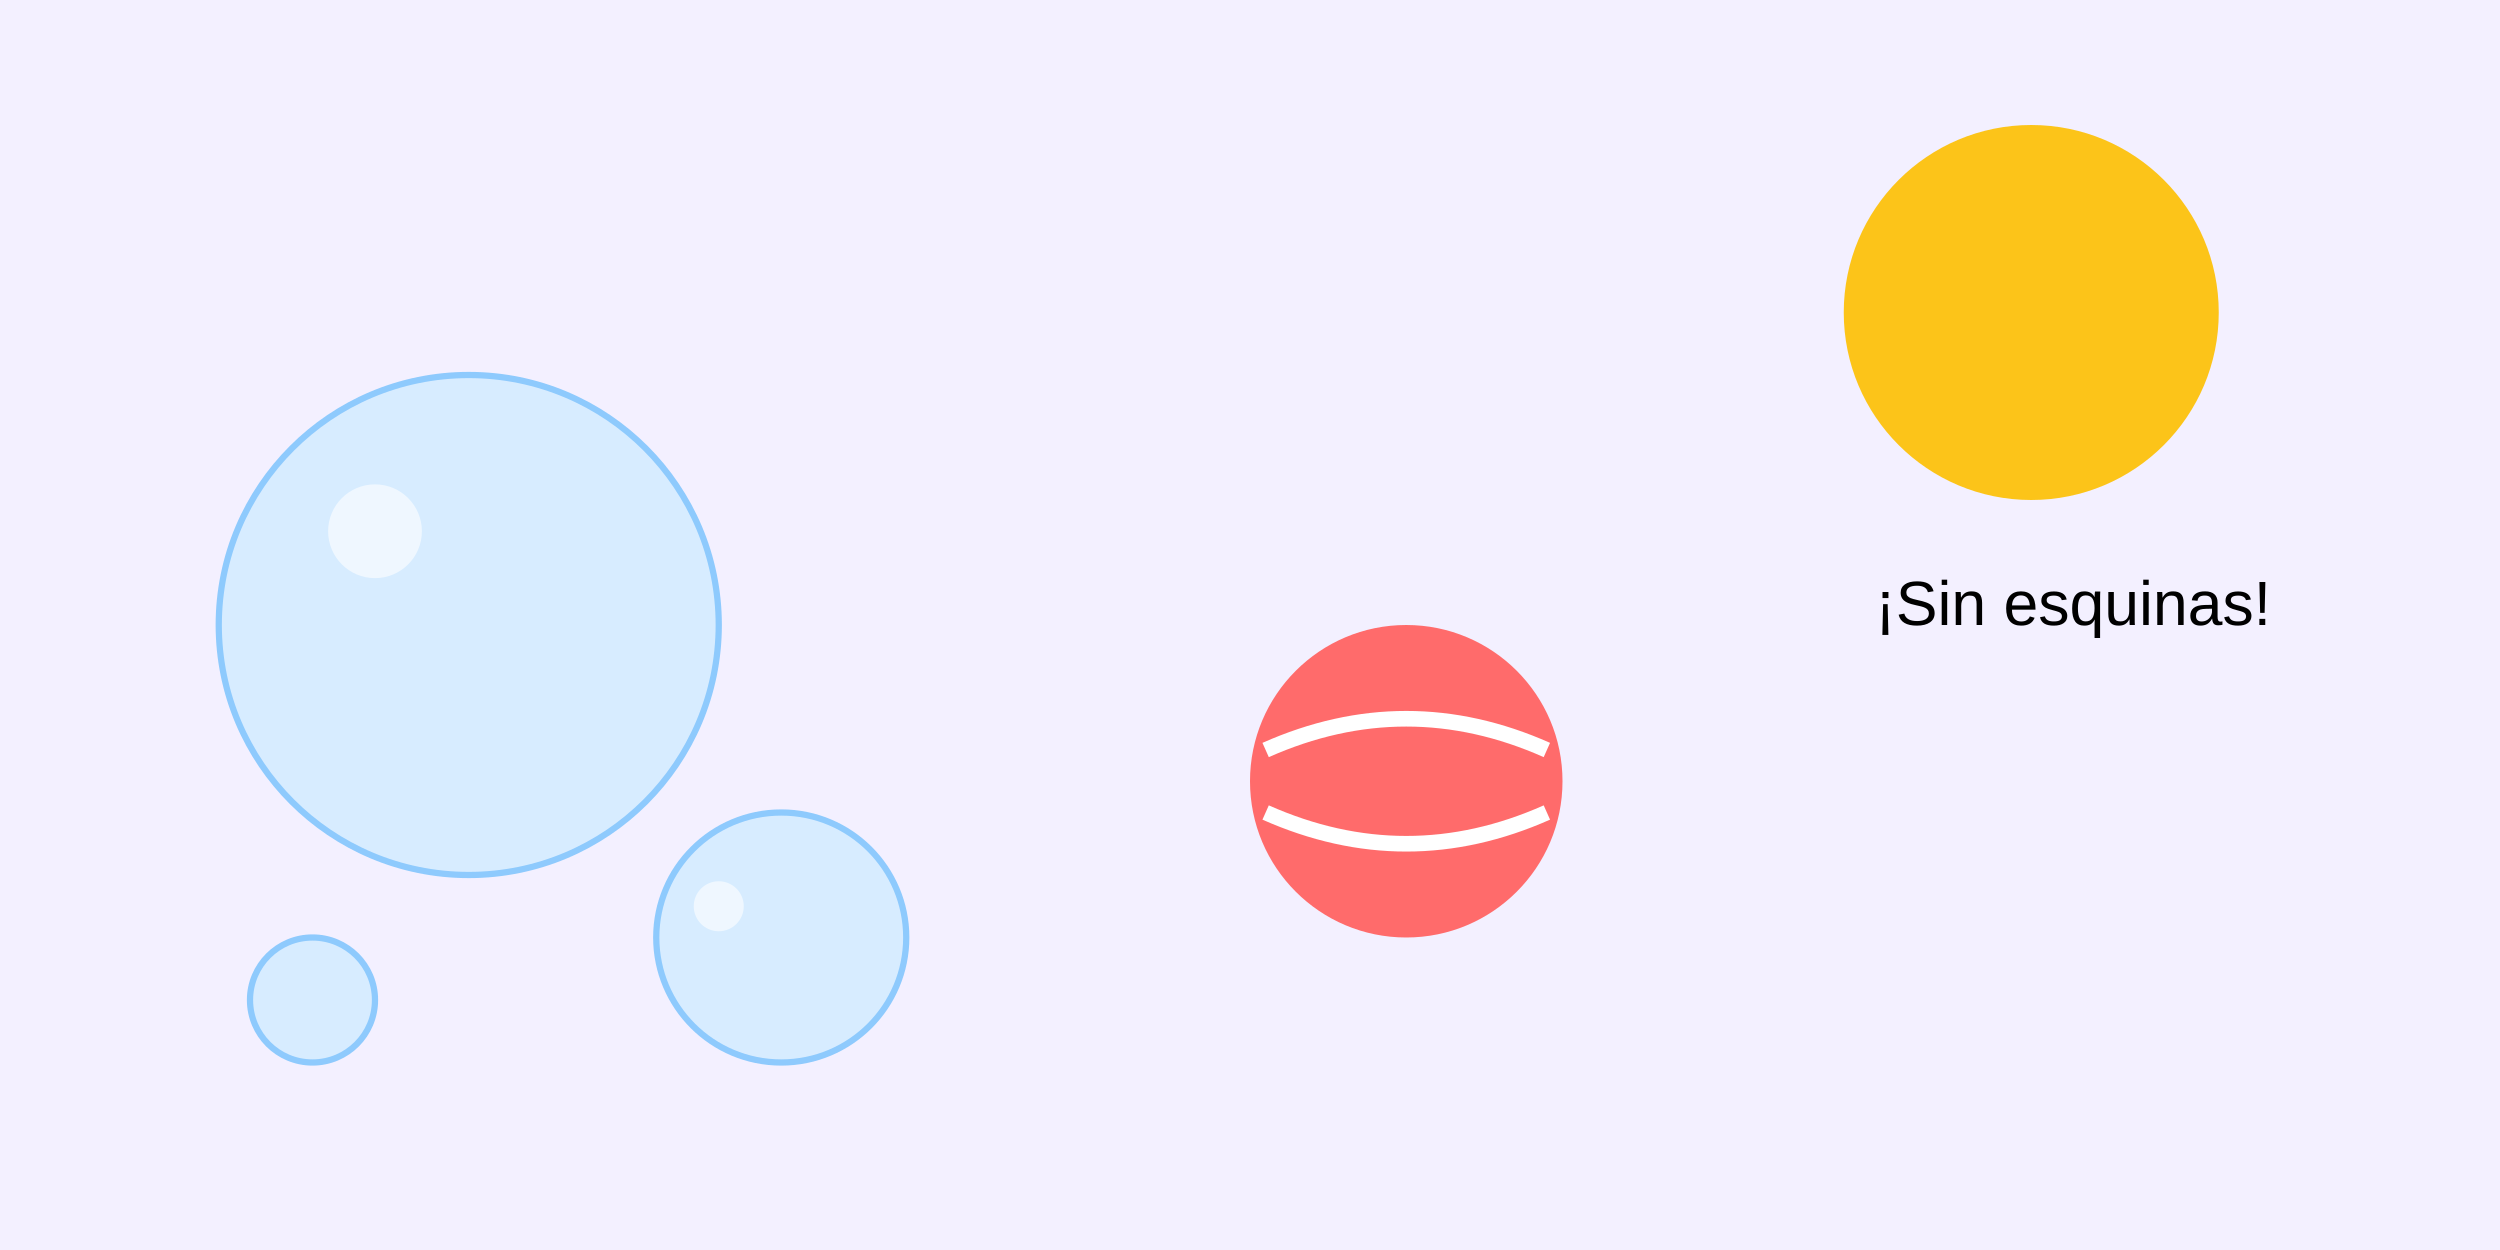
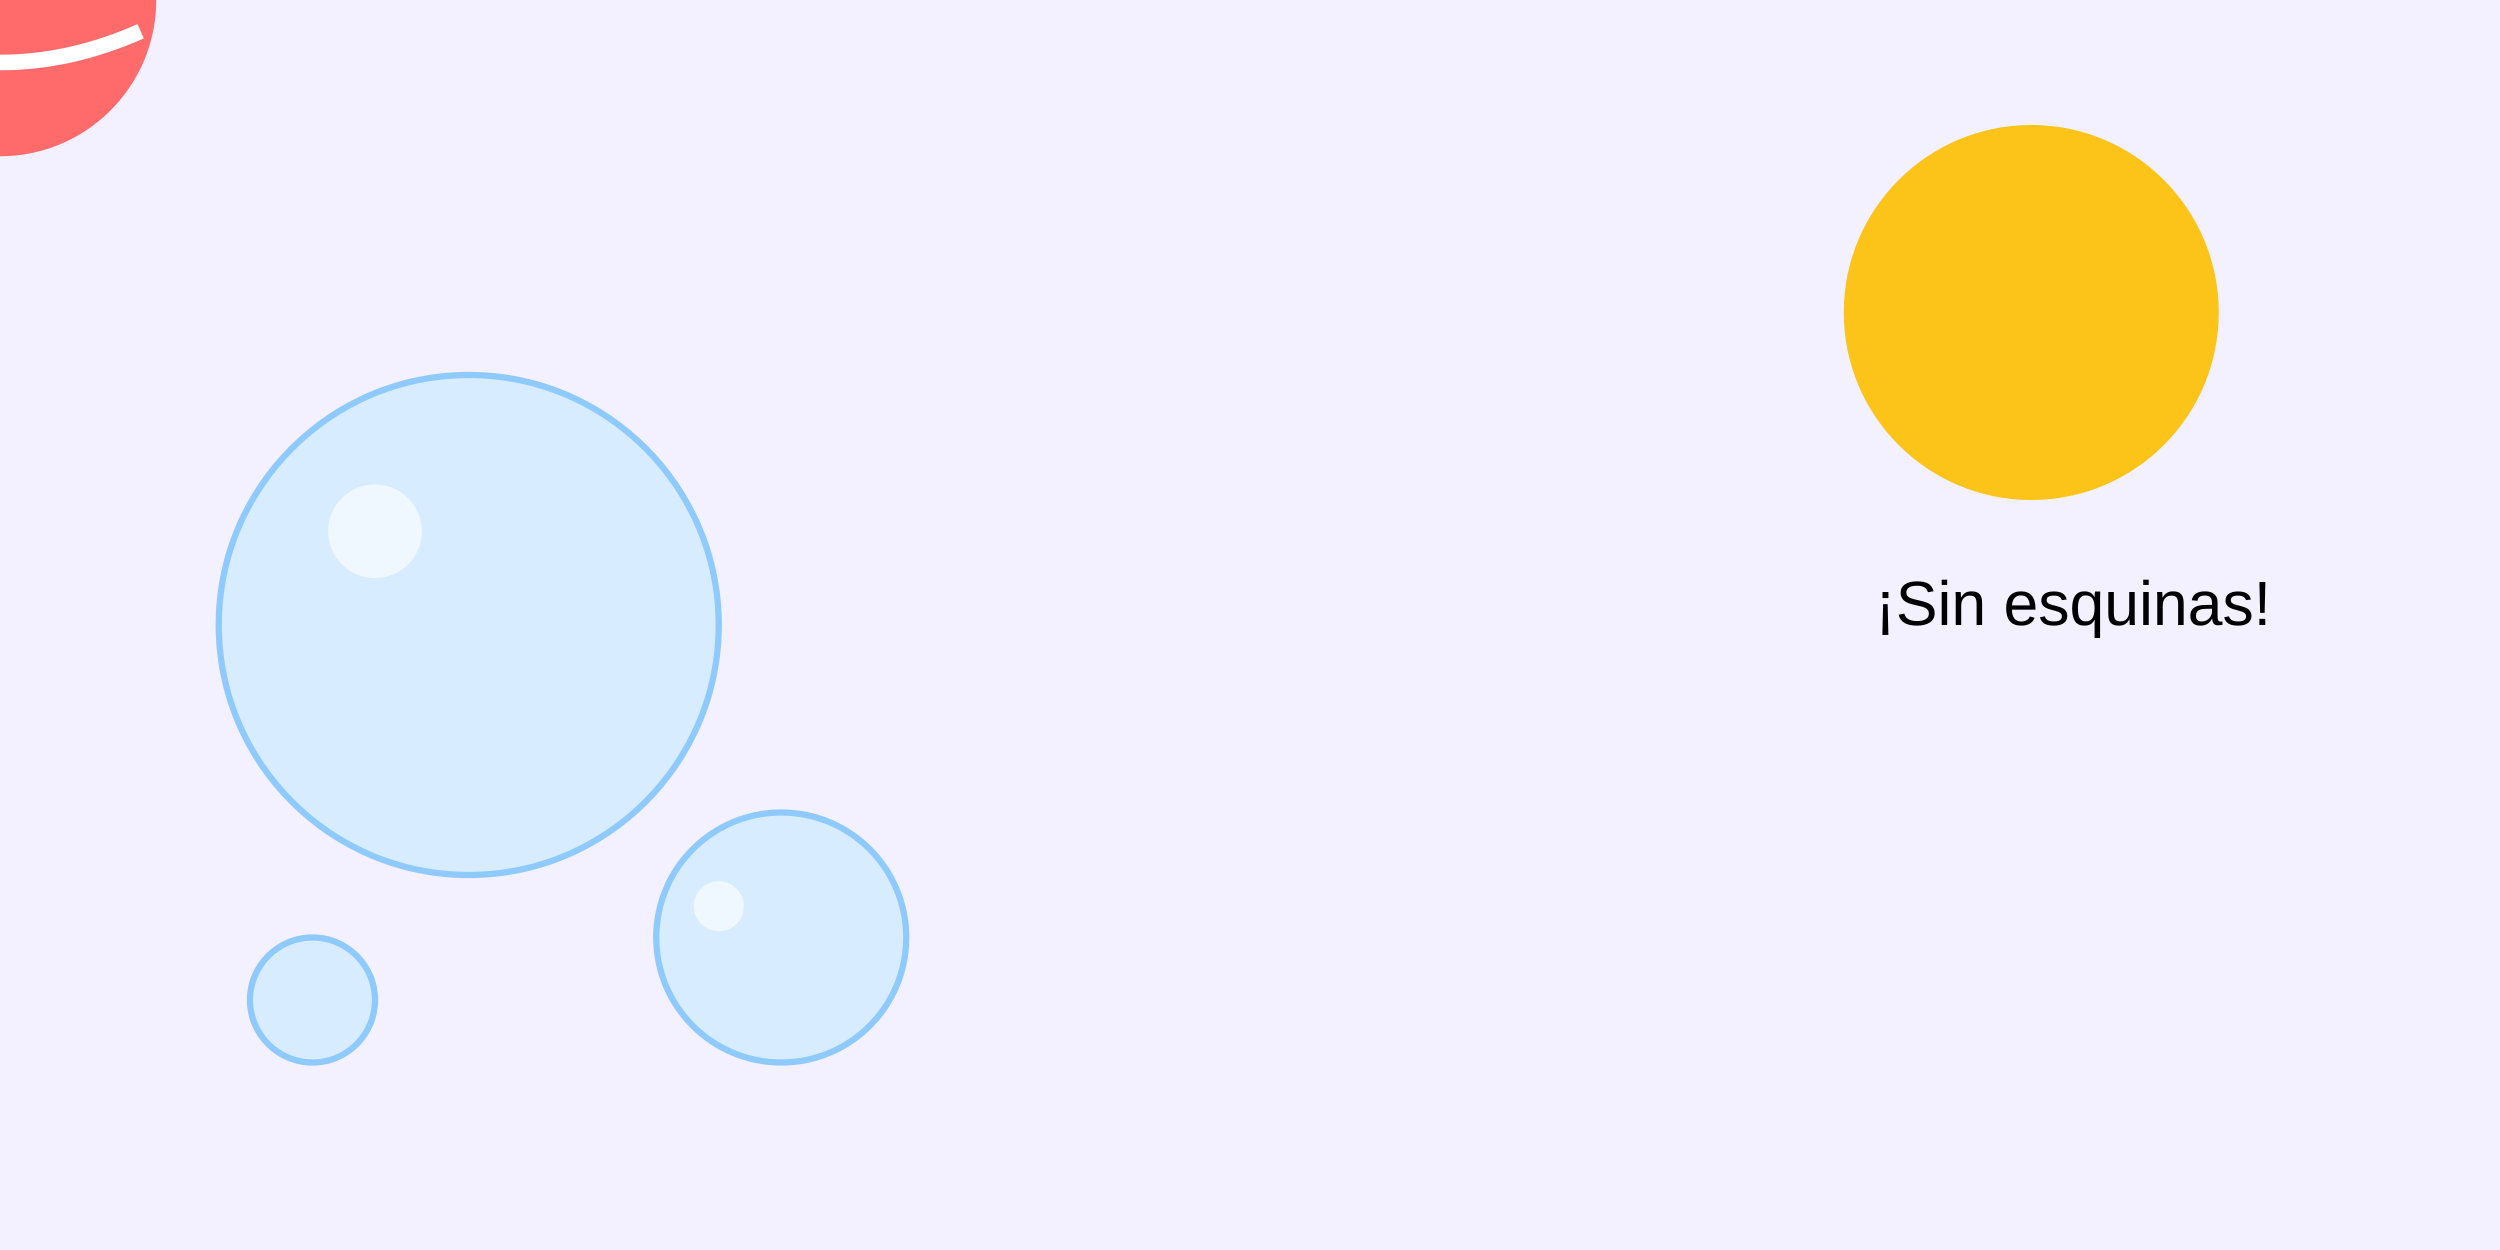
<svg xmlns="http://www.w3.org/2000/svg" viewBox="0 0 800 400">
  <rect width="800" height="400" fill="#f3f0ff" />
-   <circle cx="150" cy="200" r="80" fill="#d0ebff" stroke="#74c0fc" stroke-width="2" opacity="0.8" />
-   <circle cx="120" cy="170" r="15" fill="#fff" opacity="0.6" />
-   <circle cx="250" cy="300" r="40" fill="#d0ebff" stroke="#74c0fc" stroke-width="2" opacity="0.8" />
-   <circle cx="230" cy="290" r="8" fill="#fff" opacity="0.6" />
-   <circle cx="100" cy="320" r="20" fill="#d0ebff" stroke="#74c0fc" stroke-width="2" opacity="0.8" />
+   <g>
+     <circle id="b1" cx="150" cy="200" r="80" fill="#d0ebff" stroke="#74c0fc" stroke-width="2" opacity="0.8">
+       <animate attributeName="cy" values="200;120;200" dur="6s" repeatCount="indefinite" />
+       <animate attributeName="cx" values="150;170;130;150" dur="6s" repeatCount="indefinite" />
+     </circle>
+     <circle id="b1b" cx="120" cy="170" r="15" fill="#fff" opacity="0.6">
+       <animate attributeName="cy" values="170;90;170" dur="6s" repeatCount="indefinite" />
+       <animate attributeName="cx" values="120;140;100;120" dur="6s" repeatCount="indefinite" />
+     </circle>
+     <circle id="b2" cx="250" cy="300" r="40" fill="#d0ebff" stroke="#74c0fc" stroke-width="2" opacity="0.8">
+       <animate attributeName="cy" values="300;220;300" dur="7s" repeatCount="indefinite" />
+       <animate attributeName="cx" values="250;270;230;250" dur="7s" repeatCount="indefinite" />
+     </circle>
+     <circle id="b2b" cx="230" cy="290" r="8" fill="#fff" opacity="0.6">
+       <animate attributeName="cy" values="290;210;290" dur="7s" repeatCount="indefinite" />
+       <animate attributeName="cx" values="230;250;210;230" dur="7s" repeatCount="indefinite" />
+     </circle>
+     <circle id="b3" cx="100" cy="320" r="20" fill="#d0ebff" stroke="#74c0fc" stroke-width="2" opacity="0.8">
+       <animate attributeName="cy" values="320;240;320" dur="5s" repeatCount="indefinite" />
+       <animate attributeName="cx" values="100;120;80;100" dur="5s" repeatCount="indefinite" />
+     </circle>
+   </g>
  <circle cx="650" cy="100" r="60" fill="#fcc419" />
  <text x="600" y="200" font-family="Arial" font-size="20">¡Sin esquinas!</text>
-   <g transform="translate(450, 250)">
-     <circle cx="0" cy="0" r="50" fill="#ff6b6b" />
-     <path d="M-45,10 Q0,30 45,10" fill="none" stroke="#fff" stroke-width="5" />
-     <path d="M-45,-10 Q0,-30 45,-10" fill="none" stroke="#fff" stroke-width="5" />
+   <g>
+     <animateTransform attributeName="transform" type="translate" values="450,250;450,180;450,250" dur="2s" repeatCount="indefinite" />
+     <g>
+       <circle cx="0" cy="0" r="50" fill="#ff6b6b" />
+       <path d="M-45,10 Q0,30 45,10" fill="none" stroke="#fff" stroke-width="5" />
+       <path d="M-45,-10 Q0,-30 45,-10" fill="none" stroke="#fff" stroke-width="5" />
+     </g>
  </g>
</svg>
